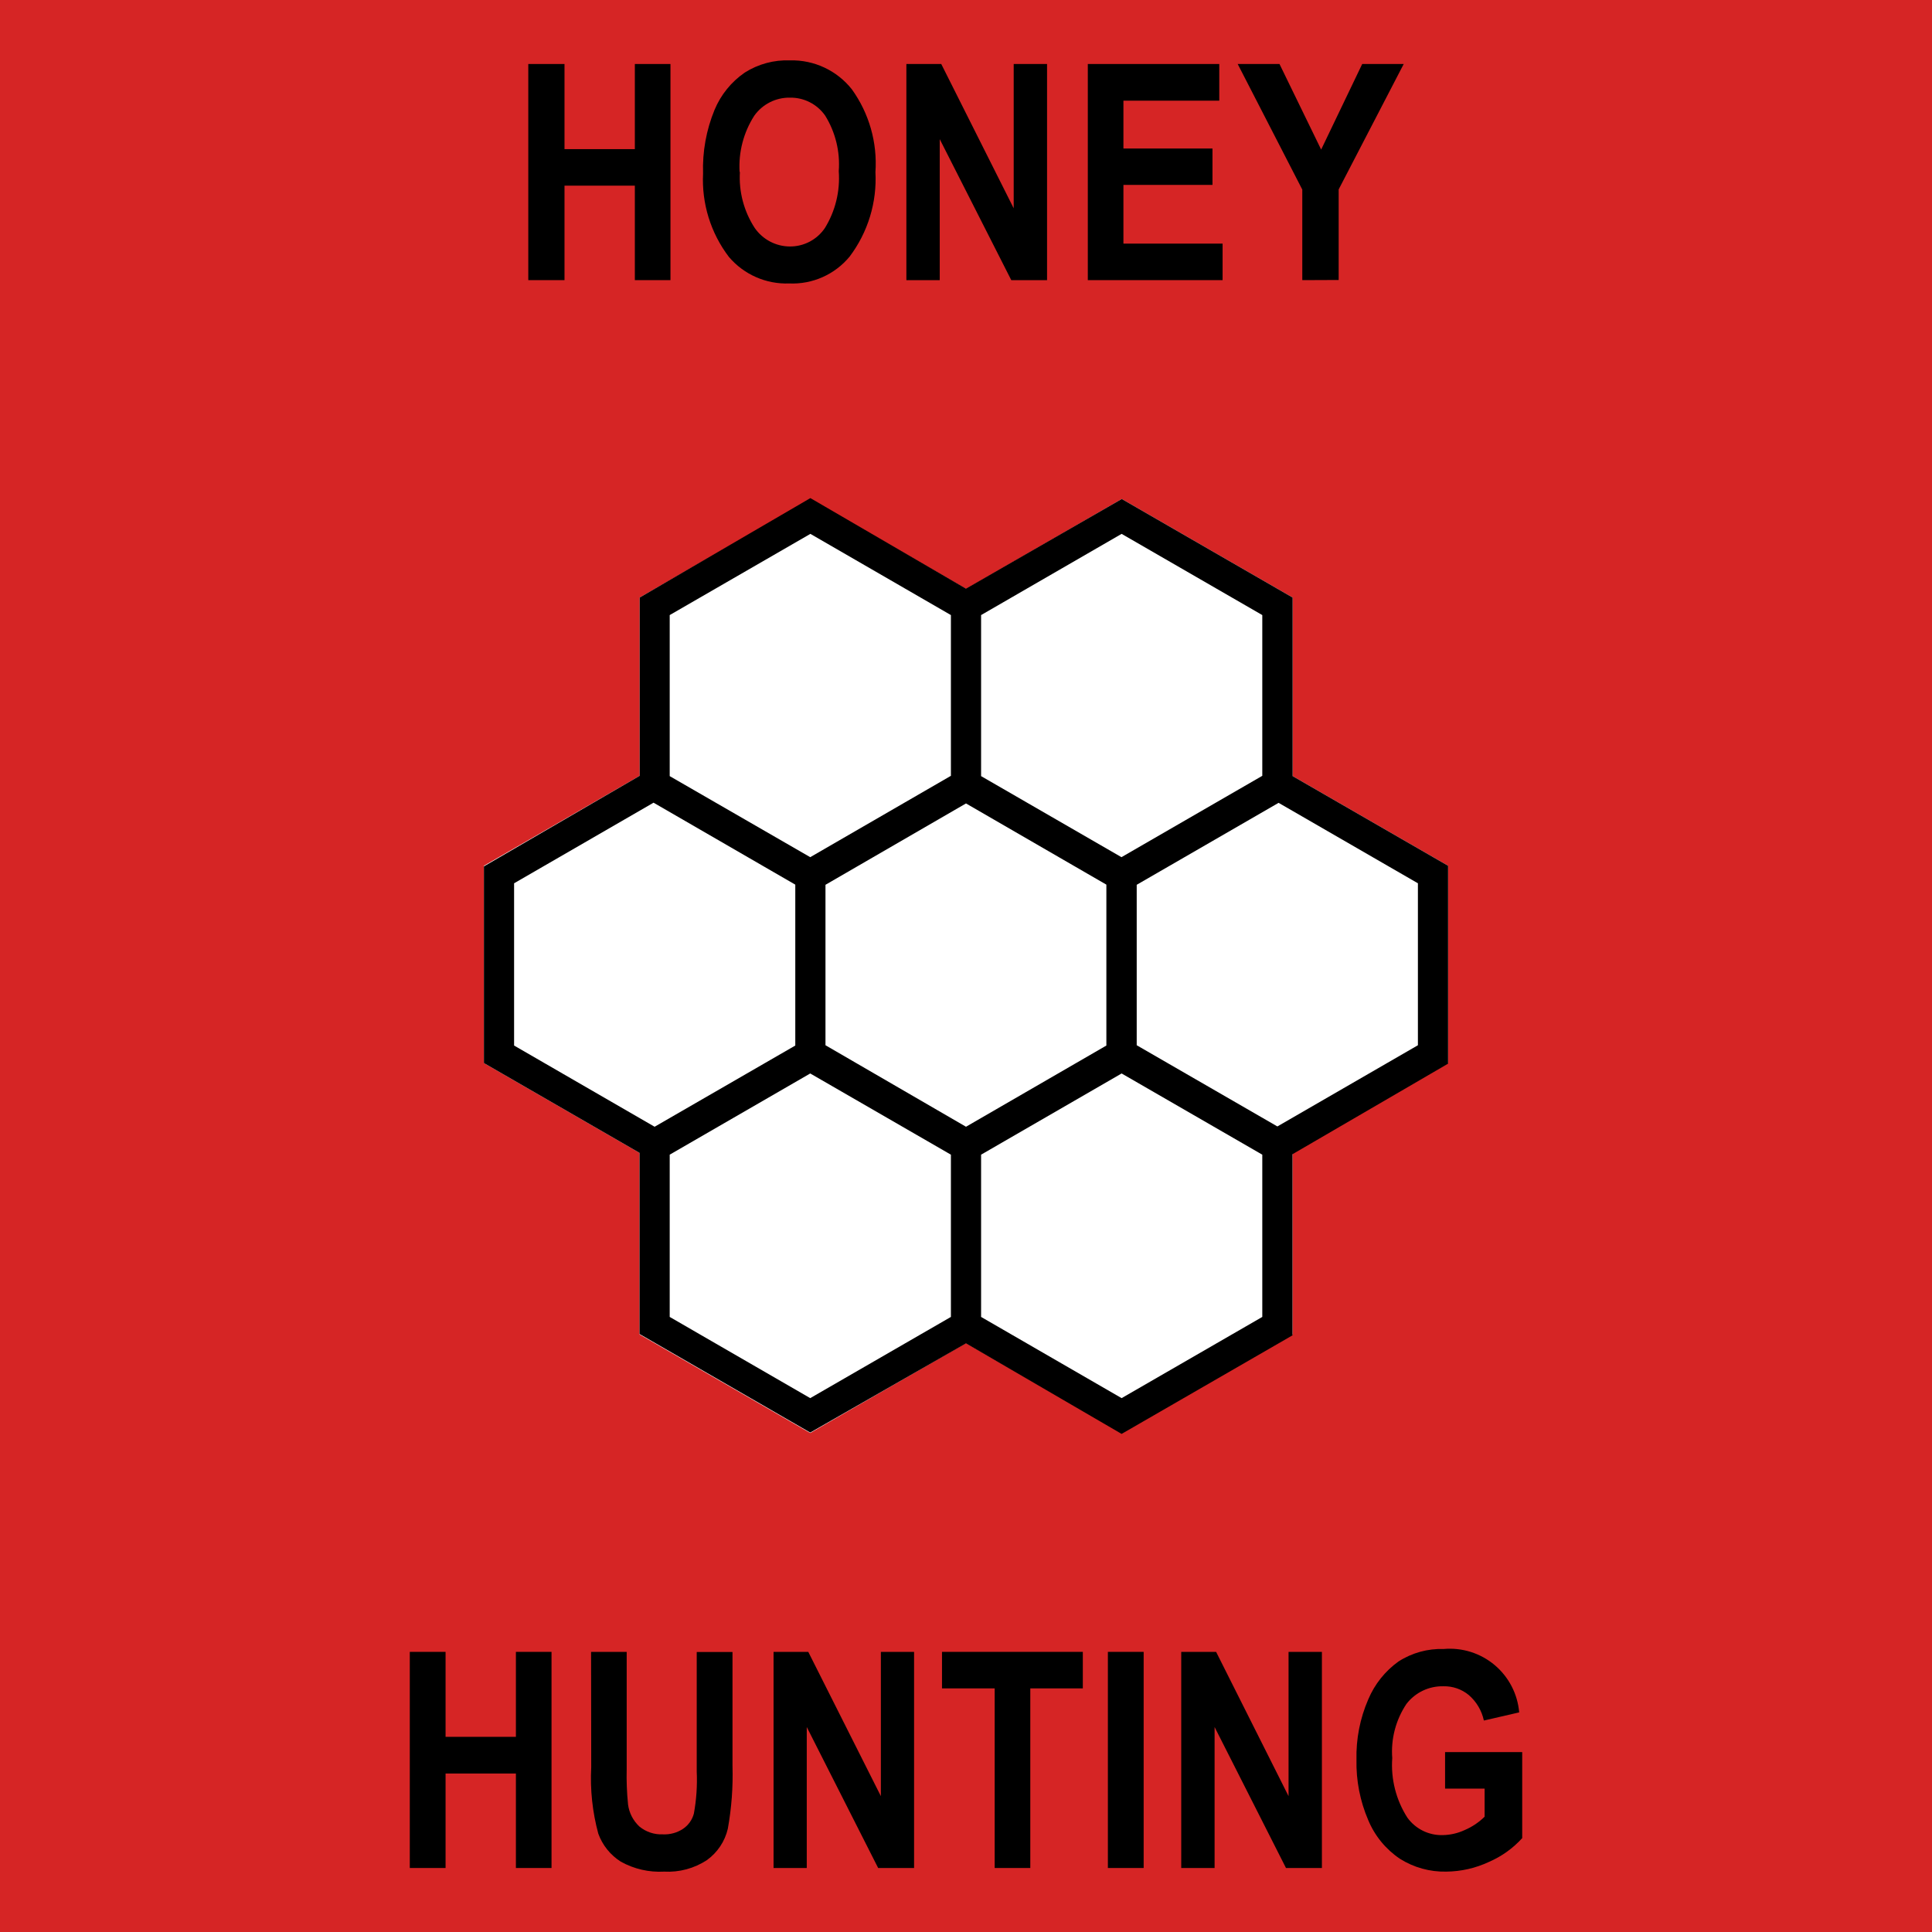
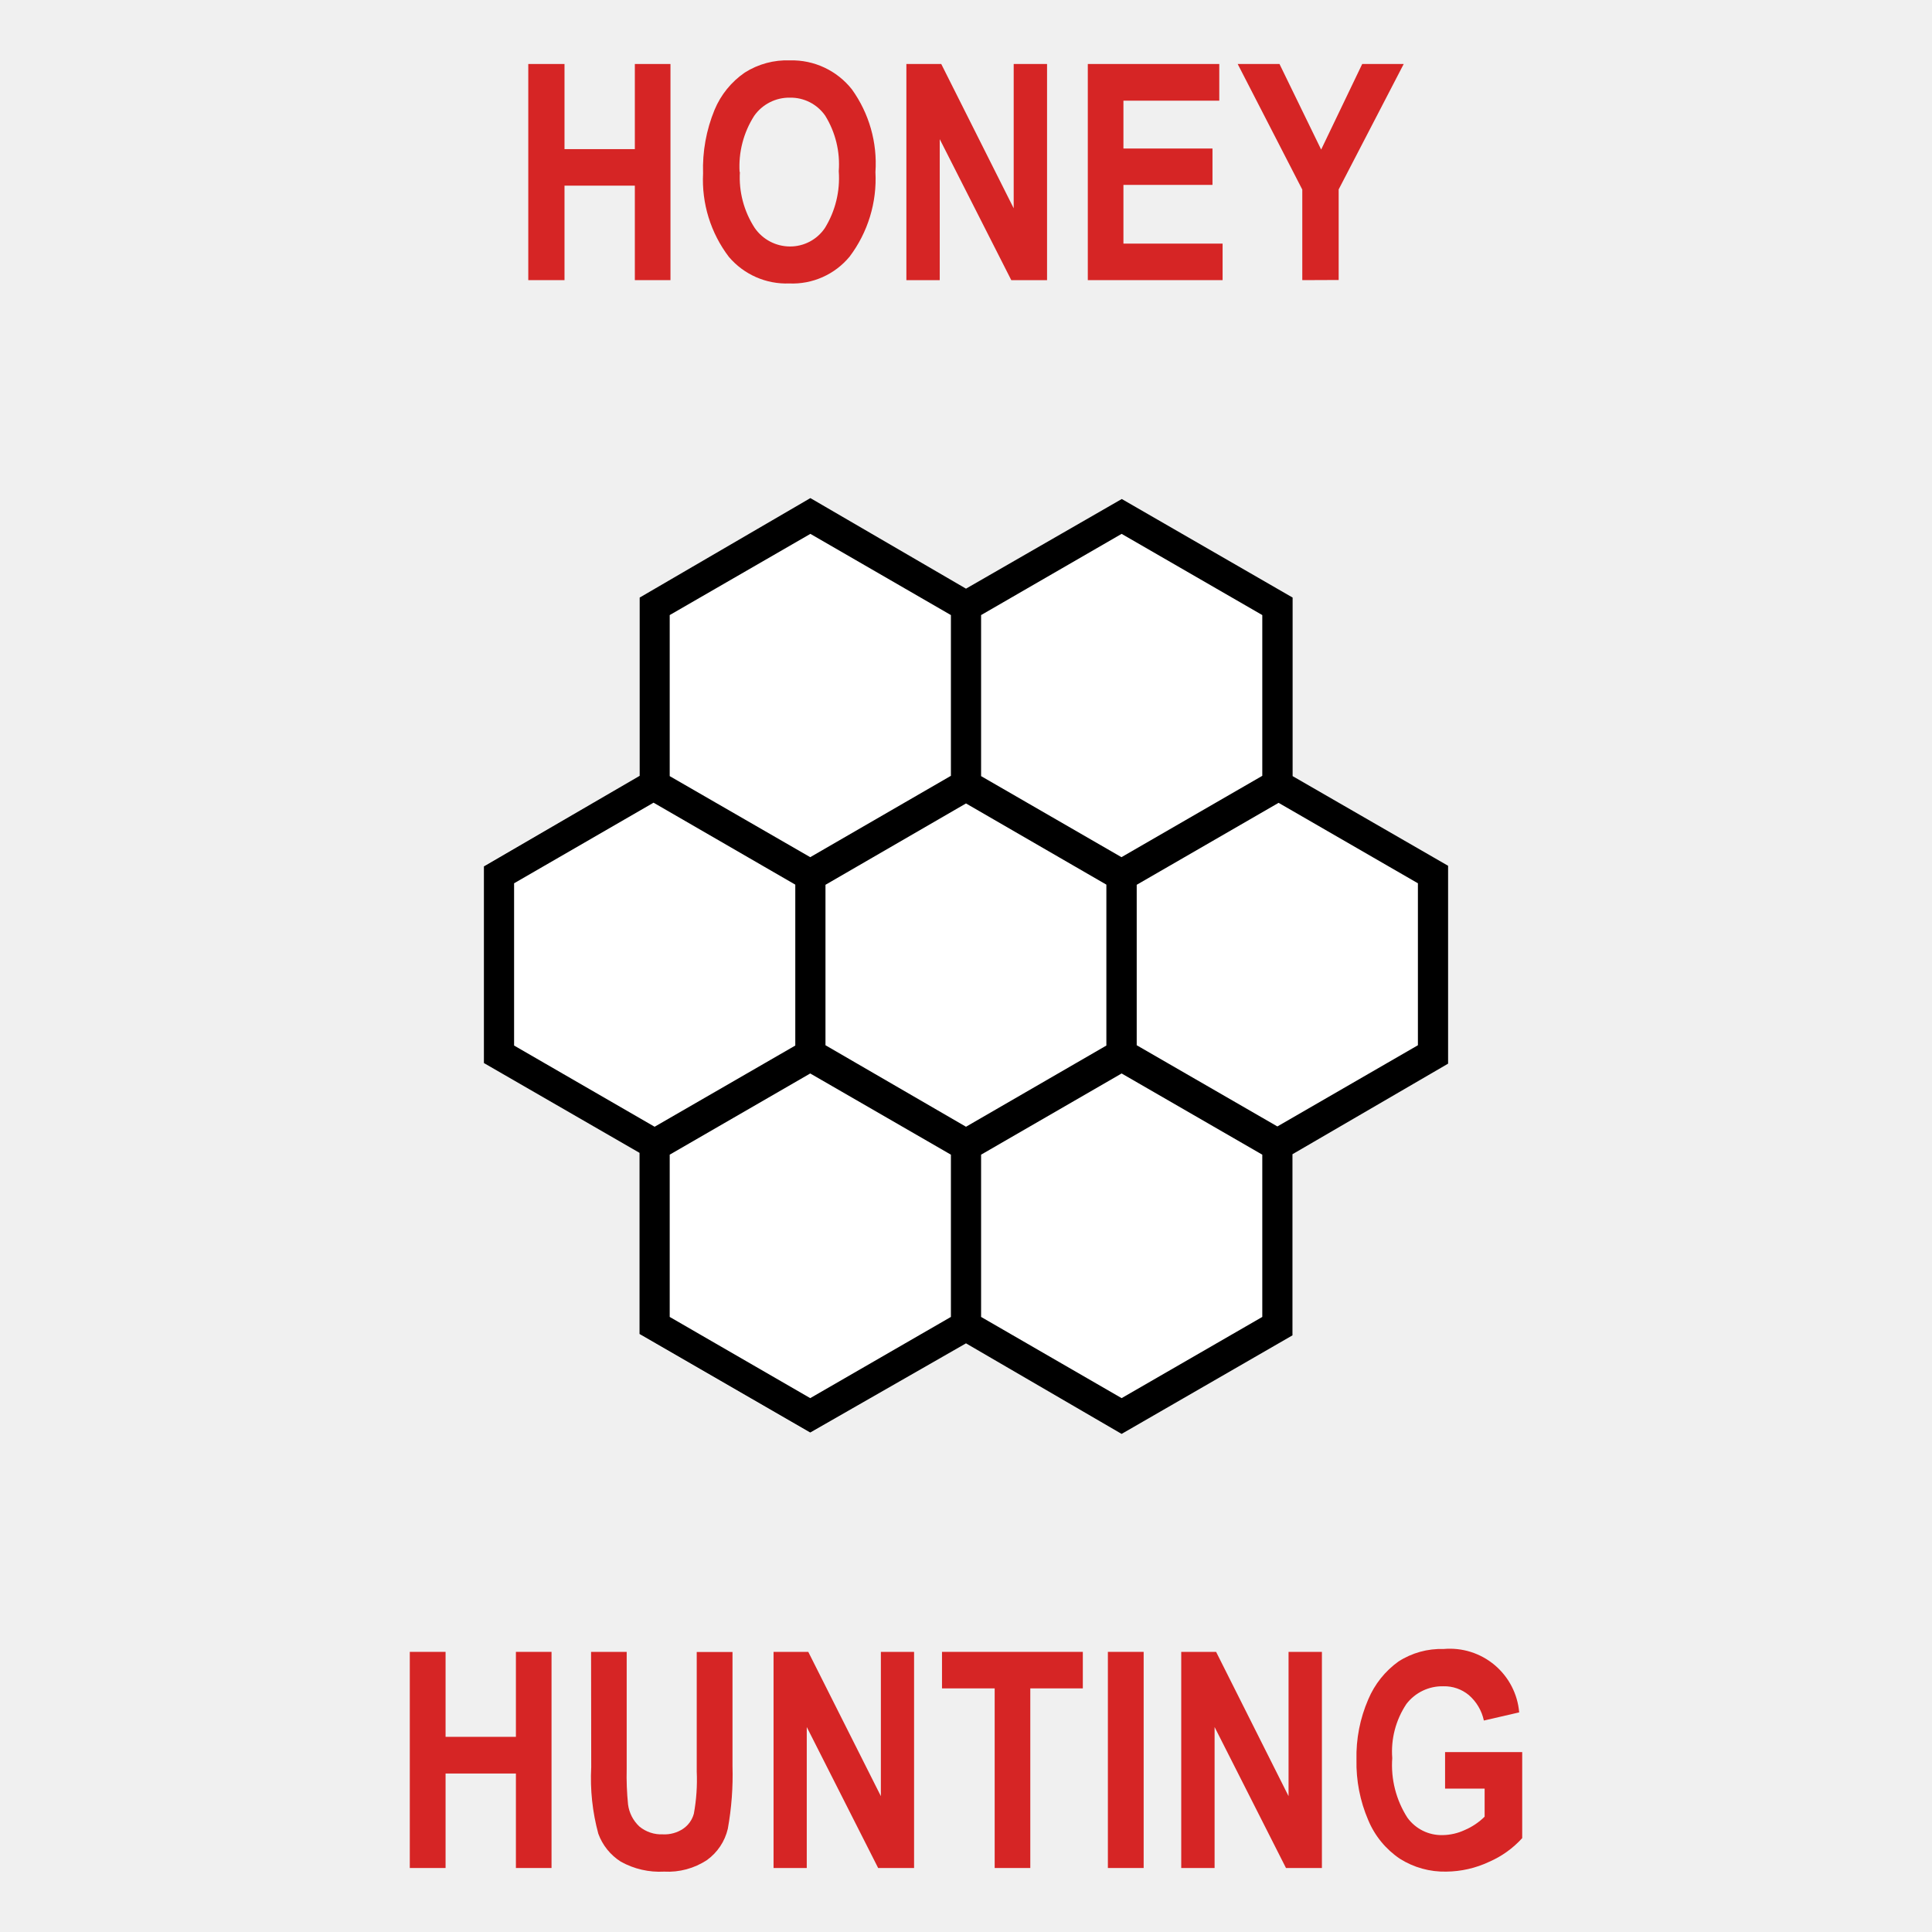
- <svg xmlns="http://www.w3.org/2000/svg" id="Layer_1" data-name="Layer 1" width="128" height="128" viewBox="0 0 128 128">
-   <defs>
-     <style>.cls-1{fill:#dbdbdb;}.cls-2{fill:#d62525;}.cls-3{fill:#fff;}</style>
+ <svg xmlns="http://www.w3.org/2000/svg" id="Layer_1" data-name="Layer 1" width="128" height="128" viewBox="0 0 128 128" version="1.1">
+   <defs id="defs1">
+     <style id="style1">.cls-1{fill:#dbdbdb;}.cls-2{fill:#d62525;}.cls-3{fill:#fff;}</style>
  </defs>
-   <rect class="cls-1" width="128" height="128" />
-   <rect class="cls-2" width="128" height="128" />
-   <path d="M27.15,123.76V109.44h2.37v5.63h4.66v-5.63h2.36v14.32H34.18V117.5H29.52v6.26Z" />
-   <path d="M39.16,109.44h2.36v7.75a18.81,18.81,0,0,0,.09,2.36,2.42,2.42,0,0,0,.75,1.46,2.28,2.28,0,0,0,1.56.52,2.21,2.21,0,0,0,1.34-.37,1.76,1.76,0,0,0,.71-1,12.36,12.36,0,0,0,.19-2.79v-7.92h2.37V117a20.11,20.11,0,0,1-.31,4.16,3.55,3.55,0,0,1-1.39,2.08A4.69,4.69,0,0,1,44,124a5.3,5.3,0,0,1-2.87-.66,3.69,3.69,0,0,1-1.49-1.85,14,14,0,0,1-.47-4.41Z" />
-   <path d="M51.25,123.76V109.44h2.3L58.36,119v-9.56h2.2v14.32H58.18l-4.73-9.34v9.34Z" />
-   <path d="M65.9,123.76v-11.9H62.41v-2.42h9.33v2.42H68.26v11.9Z" />
-   <path d="M73.4,123.76V109.44h2.37v14.32Z" />
-   <path d="M78.26,123.76V109.44h2.31l4.8,9.56v-9.56h2.21v14.32H85.2l-4.73-9.34v9.34Z" />
-   <path d="M95.74,118.5v-2.42h5.11v5.7a6.37,6.37,0,0,1-2.19,1.57,6.82,6.82,0,0,1-2.84.65,5.53,5.53,0,0,1-3.07-.85,5.74,5.74,0,0,1-2.1-2.56,9.6,9.6,0,0,1-.78-4,9.48,9.48,0,0,1,.78-4,5.92,5.92,0,0,1,2-2.51,5.23,5.23,0,0,1,3-.83,4.61,4.61,0,0,1,5,4.2l-2.34.54a3.08,3.08,0,0,0-1-1.69,2.54,2.54,0,0,0-1.68-.58,3,3,0,0,0-2.45,1.17,5.68,5.68,0,0,0-.94,3.59,6.45,6.45,0,0,0,1,3.94,2.79,2.79,0,0,0,2.35,1.16,3.57,3.57,0,0,0,1.44-.33,4.25,4.25,0,0,0,1.33-.89V118.5Z" />
-   <path d="M35,18.56V4.24H37.4V9.88h4.66V4.24h2.36V18.56H42.06V12.3H37.4v6.26Z" />
-   <path d="M46.58,11.49a10.19,10.19,0,0,1,.76-4.21,5.61,5.61,0,0,1,2-2.47,5.22,5.22,0,0,1,3-.81,5.06,5.06,0,0,1,4.1,1.92A8.4,8.4,0,0,1,58,11.4,8.55,8.55,0,0,1,56.29,17a4.91,4.91,0,0,1-4,1.78,5,5,0,0,1-4-1.76A8.43,8.43,0,0,1,46.58,11.49Zm2.44-.1A6.14,6.14,0,0,0,50,15.1a2.85,2.85,0,0,0,2.33,1.23,2.78,2.78,0,0,0,2.32-1.22,6.3,6.3,0,0,0,.92-3.77,6.12,6.12,0,0,0-.9-3.68,2.79,2.79,0,0,0-2.34-1.19,2.84,2.84,0,0,0-2.36,1.2A6.21,6.21,0,0,0,49,11.39Z" />
-   <path d="M60.05,18.56V4.24h2.31l4.8,9.56V4.24h2.21V18.56H67L62.26,9.22v9.34Z" />
-   <path d="M72.07,18.56V4.24h8.71V6.67H74.43V9.84h5.9v2.41h-5.9v3.89H81v2.42Z" />
-   <path d="M86.28,18.56v-6L82,4.24h2.77l2.76,5.67,2.72-5.67H93l-4.31,8.31v6Z" />
-   <polygon class="cls-3" points="95.94 57.36 95.94 70.43 85.63 76.39 85.63 88.41 74.31 94.94 64 88.98 53.68 94.94 42.37 88.41 42.37 76.38 32.06 70.43 32.06 57.36 42.38 51.4 42.38 39.59 53.7 33.06 64.01 39.02 74.32 33.06 85.64 39.59 85.64 51.42 95.94 57.36" />
-   <path d="M85.64,51.42V39.59L74.32,33.06,64,39l-10.31-6L42.38,39.59V51.4l-10.32,6V70.43l10.31,5.95v12l11.31,6.53L64,89l10.31,6,11.32-6.53v-12l10.31-6V57.36ZM65,40.75l9.31-5.38,9.32,5.38V51.4l-9.33,5.39L65,51.42Zm-20.63,0,9.32-5.38L63,40.75V51.4l-9.32,5.39-9.31-5.37ZM34.06,69.27V58.52l9.24-5.34,9.39,5.43V69.27l-9.32,5.38ZM63,87.25l-9.32,5.38-9.31-5.38V76.5l9.31-5.38L63,76.5Zm-8.31-18V58.62L64,53.23l9.3,5.38V69.27L64,74.65Zm28.94,18-9.32,5.38L65,87.25V76.5l9.31-5.38,9.32,5.38Zm10.31-18-9.31,5.38-9.32-5.38V58.62l9.4-5.43,9.23,5.33Z" />
+   <path d="M27.15,123.76V109.44h2.37v5.63h4.66v-5.63h2.36v14.32H34.18V117.5H29.52v6.26Z" id="path2" style="fill:#d62525;fill-opacity:1" />
+   <path d="M39.16,109.44h2.36v7.75a18.81,18.81,0,0,0,.09,2.36,2.42,2.42,0,0,0,.75,1.46,2.28,2.28,0,0,0,1.56.52,2.21,2.21,0,0,0,1.34-.37,1.76,1.76,0,0,0,.71-1,12.36,12.36,0,0,0,.19-2.79v-7.92h2.37V117a20.11,20.11,0,0,1-.31,4.16,3.55,3.55,0,0,1-1.39,2.08A4.69,4.69,0,0,1,44,124a5.3,5.3,0,0,1-2.87-.66,3.69,3.69,0,0,1-1.49-1.85,14,14,0,0,1-.47-4.41Z" id="path3" style="fill:#d62525;fill-opacity:1" />
+   <path d="M51.25,123.76V109.44h2.3L58.36,119v-9.56h2.2v14.32H58.18l-4.73-9.34v9.34Z" id="path4" style="fill:#d62525;fill-opacity:1" />
+   <path d="M65.9,123.76v-11.9H62.41v-2.42h9.33v2.42H68.26v11.9Z" id="path5" style="fill:#d62525;fill-opacity:1" />
+   <path d="M73.4,123.76V109.44h2.37v14.32Z" id="path6" style="fill:#d62525;fill-opacity:1" />
+   <path d="M78.26,123.76V109.44h2.31l4.8,9.56v-9.56h2.21v14.32H85.2l-4.73-9.34v9.34Z" id="path7" style="fill:#d62525;fill-opacity:1" />
+   <path d="M95.74,118.5v-2.42h5.11v5.7a6.37,6.37,0,0,1-2.19,1.57,6.82,6.82,0,0,1-2.84.65,5.53,5.53,0,0,1-3.07-.85,5.74,5.74,0,0,1-2.1-2.56,9.6,9.6,0,0,1-.78-4,9.48,9.48,0,0,1,.78-4,5.92,5.92,0,0,1,2-2.51,5.23,5.23,0,0,1,3-.83,4.61,4.61,0,0,1,5,4.2l-2.34.54a3.08,3.08,0,0,0-1-1.69,2.54,2.54,0,0,0-1.68-.58,3,3,0,0,0-2.45,1.17,5.68,5.68,0,0,0-.94,3.59,6.45,6.45,0,0,0,1,3.94,2.79,2.79,0,0,0,2.35,1.16,3.57,3.57,0,0,0,1.44-.33,4.25,4.25,0,0,0,1.33-.89V118.5Z" id="path8" style="fill:#d62525;fill-opacity:1" />
+   <path d="M35,18.56V4.24H37.4V9.88h4.66V4.24h2.36V18.56H42.06V12.3H37.4v6.26Z" id="path9" style="fill:#d62525;fill-opacity:1" />
+   <path d="M46.58,11.49a10.19,10.19,0,0,1,.76-4.21,5.61,5.61,0,0,1,2-2.47,5.22,5.22,0,0,1,3-.81,5.06,5.06,0,0,1,4.1,1.92A8.4,8.4,0,0,1,58,11.4,8.55,8.55,0,0,1,56.29,17a4.91,4.91,0,0,1-4,1.78,5,5,0,0,1-4-1.76A8.43,8.43,0,0,1,46.58,11.49Zm2.44-.1A6.14,6.14,0,0,0,50,15.1a2.85,2.85,0,0,0,2.33,1.23,2.78,2.78,0,0,0,2.32-1.22,6.3,6.3,0,0,0,.92-3.77,6.12,6.12,0,0,0-.9-3.68,2.79,2.79,0,0,0-2.34-1.19,2.84,2.84,0,0,0-2.36,1.2A6.21,6.21,0,0,0,49,11.39Z" id="path10" style="fill:#d62525;fill-opacity:1" />
+   <path d="M60.05,18.56V4.24h2.31l4.8,9.56V4.24h2.21V18.56H67L62.26,9.22v9.34Z" id="path11" style="fill:#d62525;fill-opacity:1" />
+   <path d="M72.07,18.56V4.24h8.71V6.67H74.43V9.84h5.9v2.41h-5.9v3.89H81v2.42Z" id="path12" style="fill:#d62525;fill-opacity:1" />
+   <path d="M86.28,18.56v-6L82,4.24h2.77l2.76,5.67,2.72-5.67H93l-4.31,8.31v6Z" id="path13" style="fill:#d62525;fill-opacity:1" />
+   <polygon class="cls-3" points="95.94 57.36 95.94 70.43 85.63 76.39 85.63 88.41 74.31 94.94 64 88.98 53.68 94.94 42.37 88.41 42.37 76.38 32.06 70.43 32.06 57.36 42.38 51.4 42.38 39.59 53.7 33.06 64.01 39.02 74.32 33.06 85.64 39.59 85.64 51.42 95.94 57.36" id="polygon13" />
+   <path d="M85.64,51.42V39.59L74.32,33.06,64,39l-10.31-6L42.38,39.59V51.4l-10.32,6V70.43l10.31,5.95v12l11.31,6.53L64,89l10.31,6,11.32-6.53v-12l10.31-6V57.36ZM65,40.75l9.31-5.38,9.32,5.38V51.4l-9.33,5.39L65,51.42Zm-20.63,0,9.32-5.38L63,40.75V51.4l-9.32,5.39-9.31-5.37ZM34.06,69.27V58.52l9.24-5.34,9.39,5.43V69.27l-9.32,5.38ZM63,87.25l-9.32,5.38-9.31-5.38V76.5l9.31-5.38L63,76.5Zm-8.31-18V58.62L64,53.23l9.3,5.38V69.27L64,74.65Zm28.94,18-9.32,5.38L65,87.25V76.5l9.31-5.38,9.32,5.38Zm10.31-18-9.31,5.38-9.32-5.38V58.62l9.4-5.43,9.23,5.33Z" id="path14" />
</svg>
